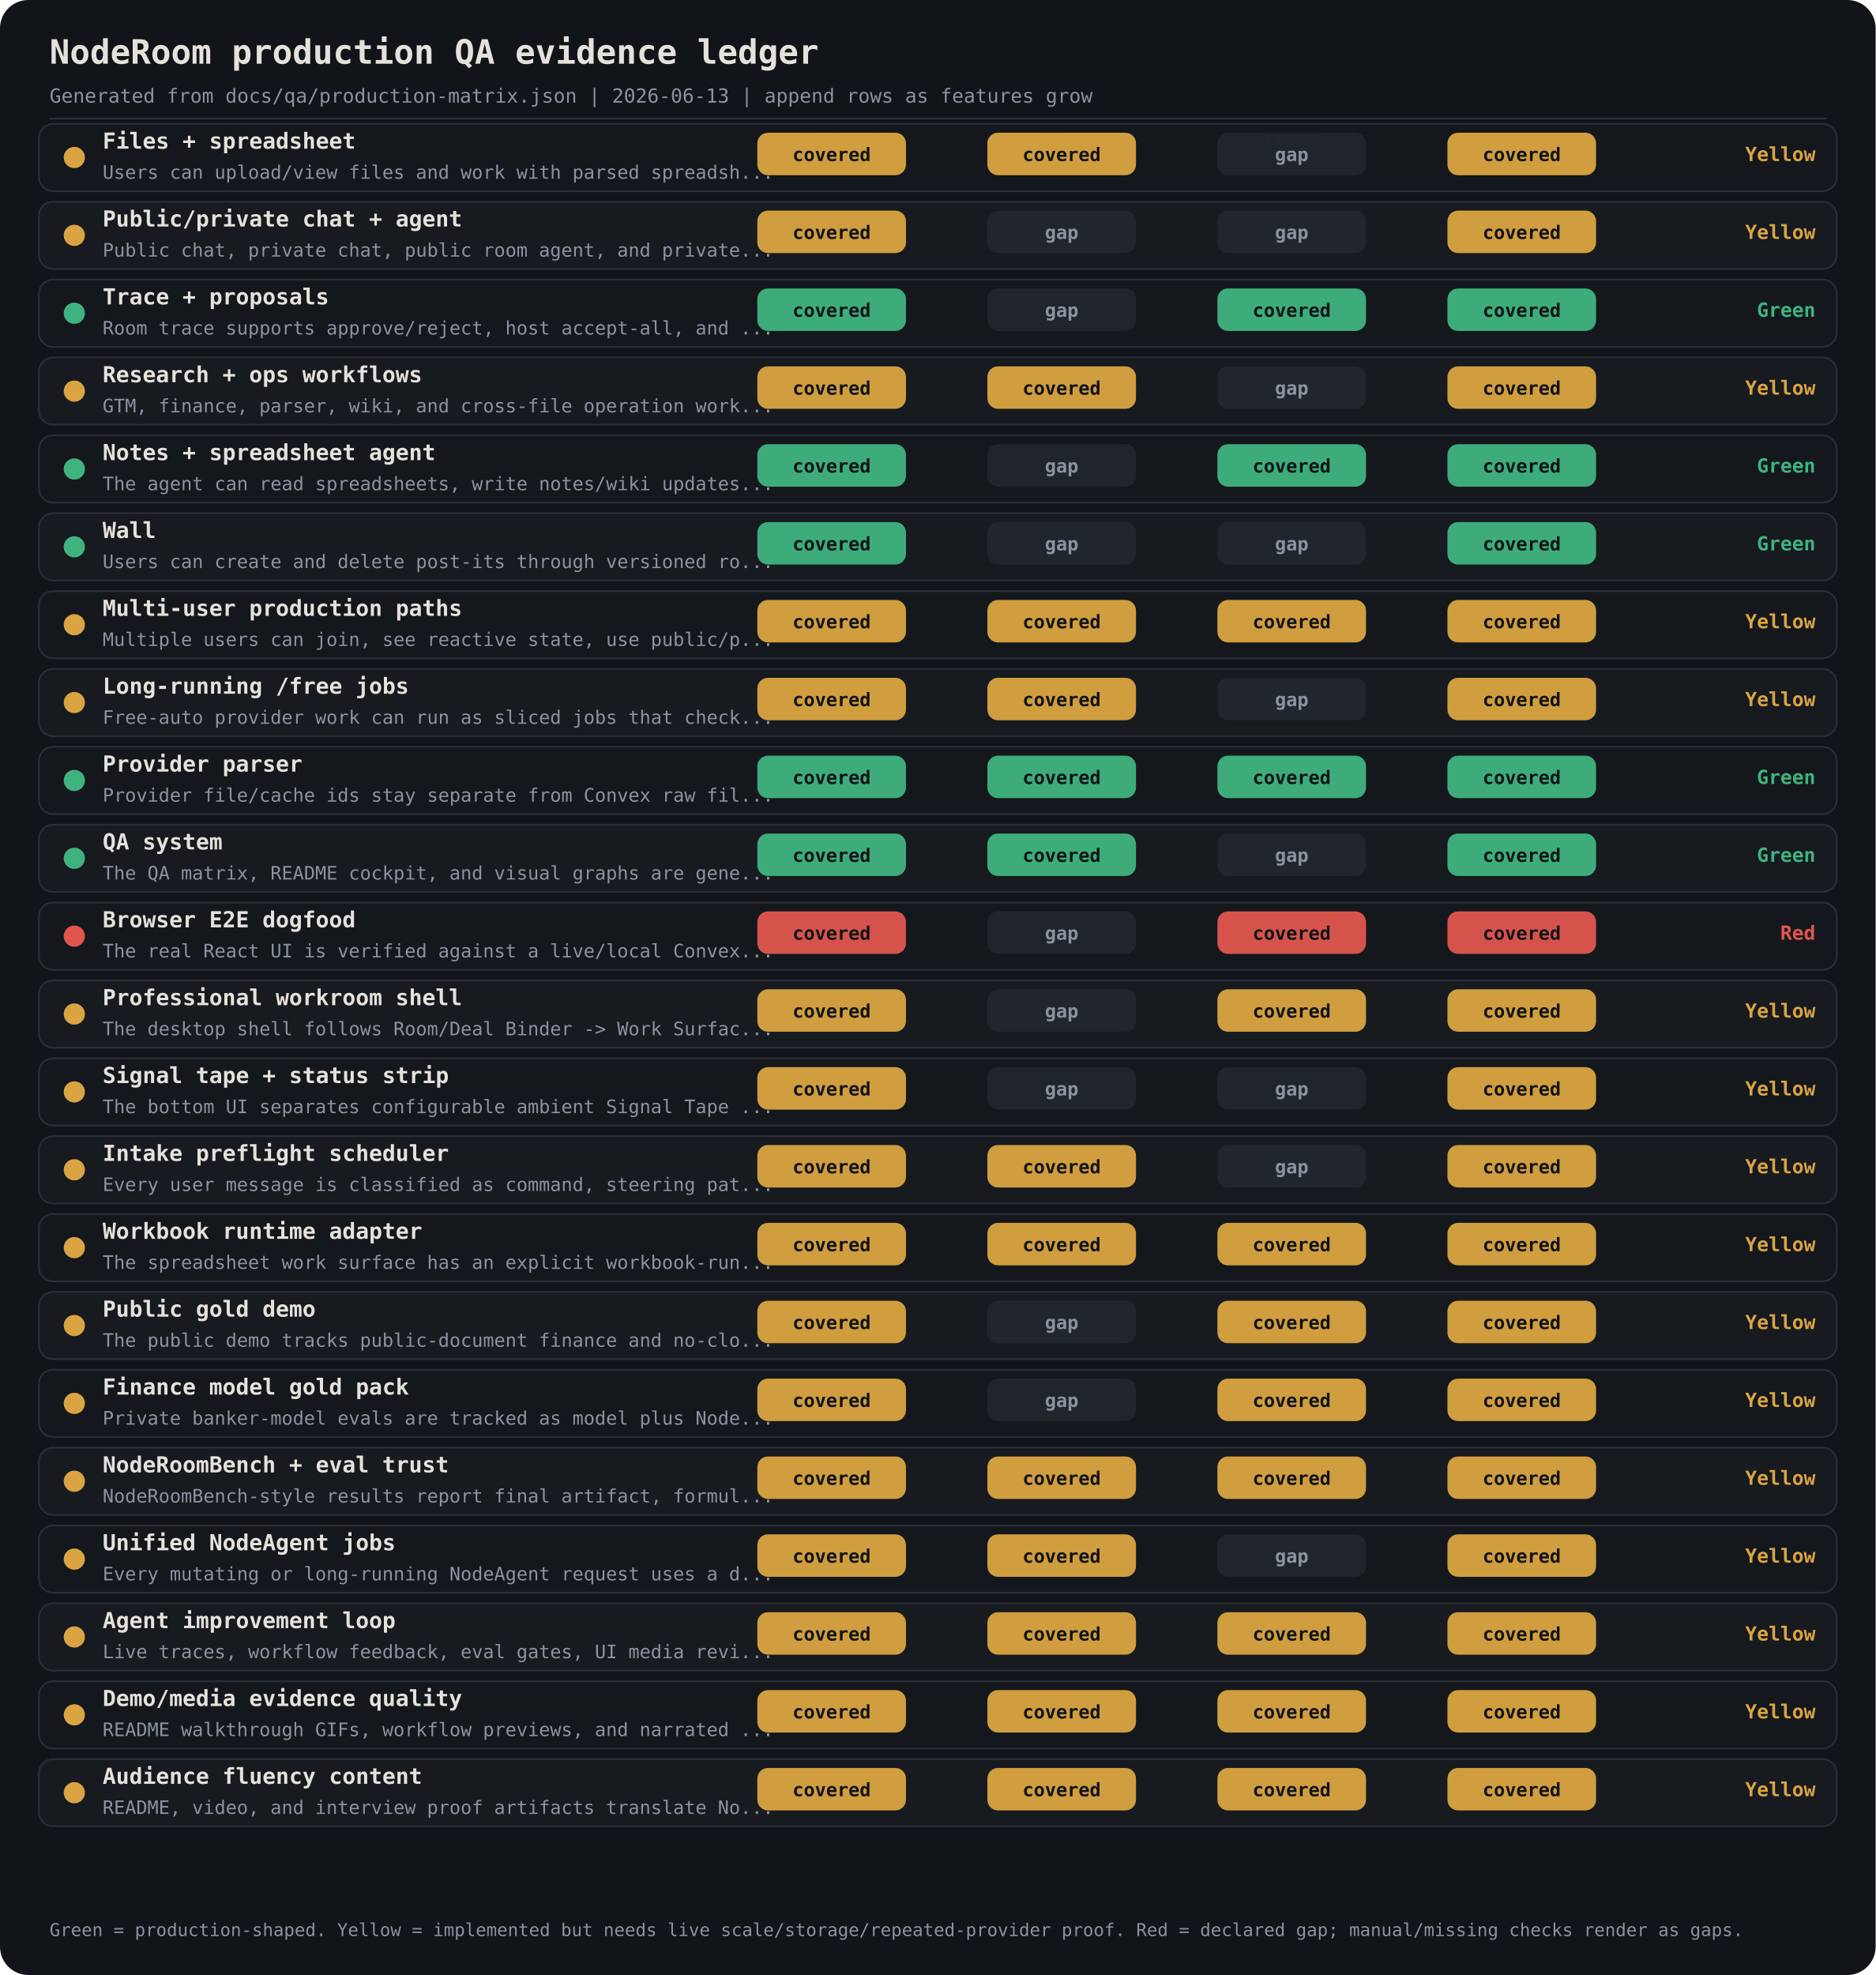
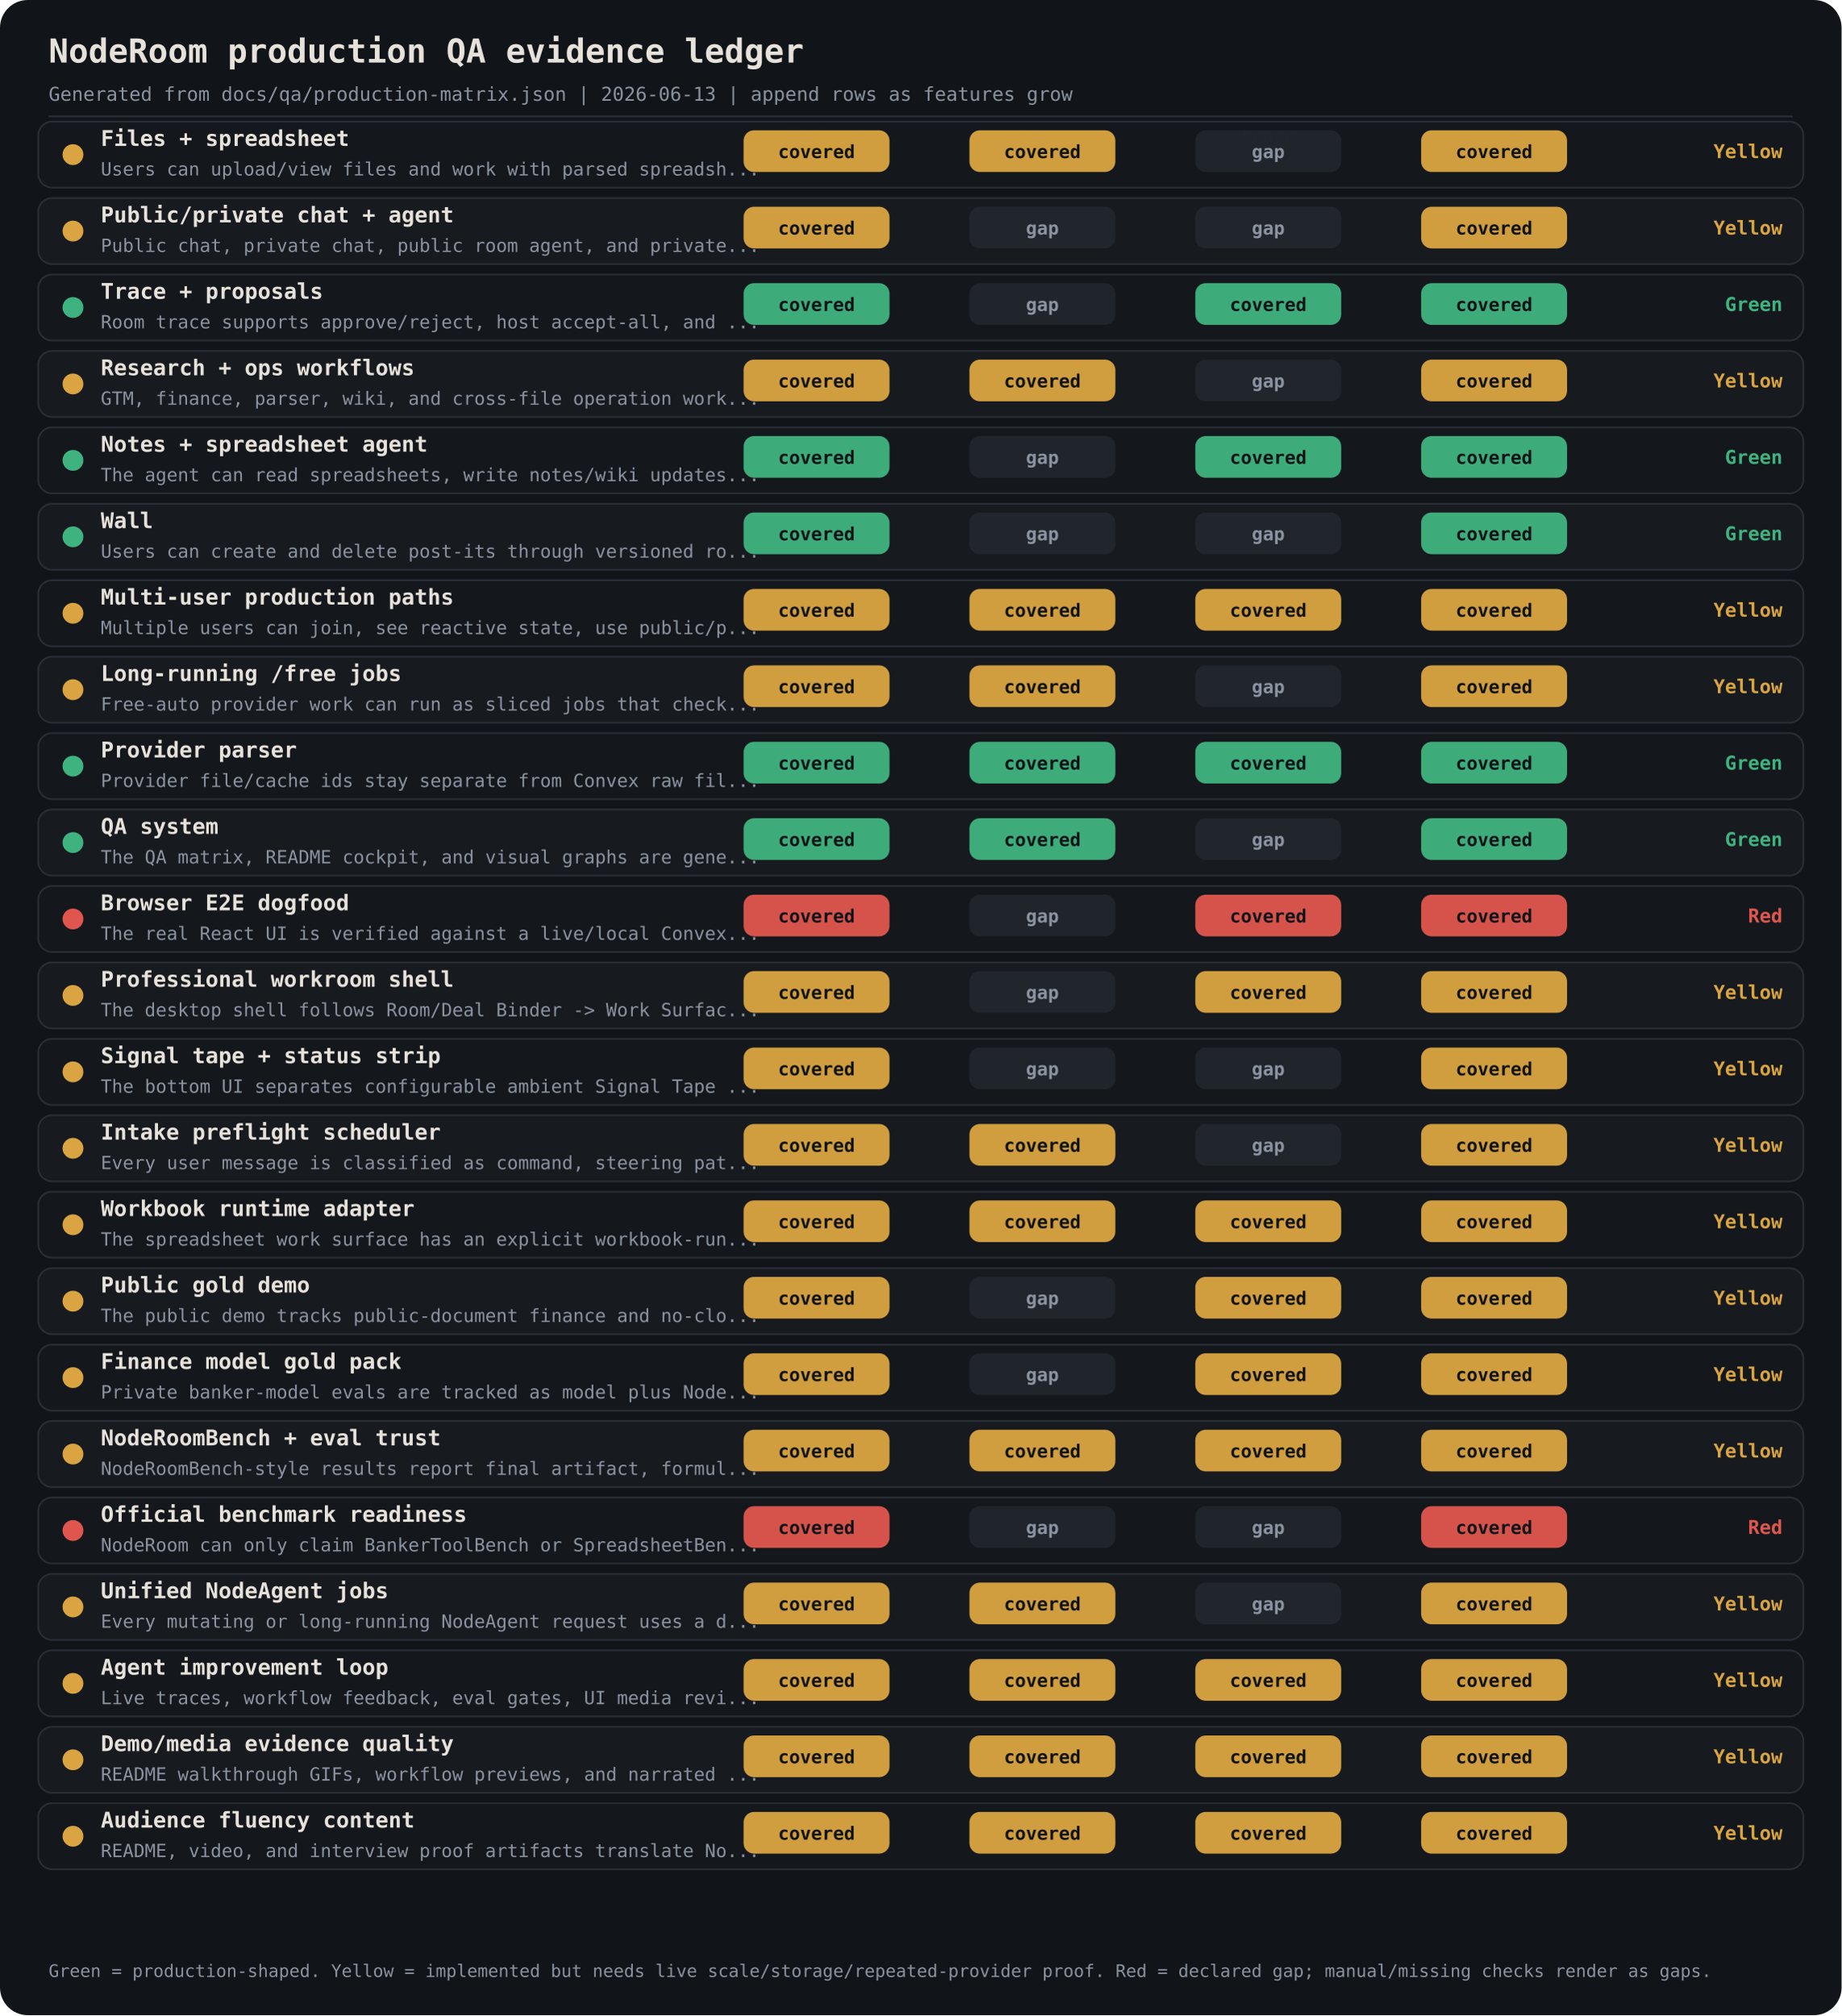
- <svg xmlns="http://www.w3.org/2000/svg" width="1060" height="1116" viewBox="0 0 1060 1116" font-family="ui-monospace, 'JetBrains Mono', monospace">
-   <rect width="1060" height="1116" rx="16" fill="#111418" />
+ <svg xmlns="http://www.w3.org/2000/svg" width="1060" height="1160" viewBox="0 0 1060 1160" font-family="ui-monospace, 'JetBrains Mono', monospace">
+   <rect width="1060" height="1160" rx="16" fill="#111418" />
  <text x="28" y="36" fill="#E6E1DA" font-size="19" font-weight="700">NodeRoom production QA evidence ledger</text>
  <text x="28" y="58" fill="#8B93A1" font-size="11">Generated from docs/qa/production-matrix.json | 2026-06-13 | append rows as features grow</text>
  <line x1="28" y1="67" x2="1032" y2="67" stroke="#2A2F37" />
  <text x="470" y="82" fill="#8B93A1" font-size="11" text-anchor="middle">unit/eval</text>
  <text x="600" y="82" fill="#8B93A1" font-size="11" text-anchor="middle">live</text>
  <text x="730" y="82" fill="#8B93A1" font-size="11" text-anchor="middle">trace</text>
  <text x="860" y="82" fill="#8B93A1" font-size="11" text-anchor="middle">next</text>
  <rect x="22" y="70" width="1016" height="38" rx="8" fill="#14181D" stroke="#2A2F37" opacity="0.98" />
  <circle cx="42" cy="89" r="6" fill="#D9A441" />
  <text x="58" y="84" fill="#E6E1DA" font-size="12.5" font-weight="700">Files + spreadsheet</text>
  <text x="58" y="101" fill="#8B93A1" font-size="10.5">Users can upload/view files and work with parsed spreadsh...</text>
  <rect x="428" y="75" width="84" height="24" rx="6" fill="#D9A441" opacity="0.95" />
  <text x="470" y="91" fill="#111418" font-size="10.5" font-weight="700" text-anchor="middle">covered</text>
  <rect x="558" y="75" width="84" height="24" rx="6" fill="#D9A441" opacity="0.95" />
  <text x="600" y="91" fill="#111418" font-size="10.5" font-weight="700" text-anchor="middle">covered</text>
  <rect x="688" y="75" width="84" height="24" rx="6" fill="#2A2F37" opacity="0.55" />
  <text x="730" y="91" fill="#8B93A1" font-size="10.5" font-weight="700" text-anchor="middle">gap</text>
  <rect x="818" y="75" width="84" height="24" rx="6" fill="#D9A441" opacity="0.95" />
  <text x="860" y="91" fill="#111418" font-size="10.5" font-weight="700" text-anchor="middle">covered</text>
  <text x="1026" y="91" fill="#D9A441" font-size="11" text-anchor="end" font-weight="700">Yellow</text>
  <rect x="22" y="114" width="1016" height="38" rx="8" fill="#171B20" stroke="#2A2F37" opacity="0.98" />
  <circle cx="42" cy="133" r="6" fill="#D9A441" />
  <text x="58" y="128" fill="#E6E1DA" font-size="12.5" font-weight="700">Public/private chat + agent</text>
  <text x="58" y="145" fill="#8B93A1" font-size="10.5">Public chat, private chat, public room agent, and private...</text>
  <rect x="428" y="119" width="84" height="24" rx="6" fill="#D9A441" opacity="0.95" />
  <text x="470" y="135" fill="#111418" font-size="10.5" font-weight="700" text-anchor="middle">covered</text>
  <rect x="558" y="119" width="84" height="24" rx="6" fill="#2A2F37" opacity="0.55" />
  <text x="600" y="135" fill="#8B93A1" font-size="10.5" font-weight="700" text-anchor="middle">gap</text>
  <rect x="688" y="119" width="84" height="24" rx="6" fill="#2A2F37" opacity="0.55" />
  <text x="730" y="135" fill="#8B93A1" font-size="10.5" font-weight="700" text-anchor="middle">gap</text>
  <rect x="818" y="119" width="84" height="24" rx="6" fill="#D9A441" opacity="0.95" />
  <text x="860" y="135" fill="#111418" font-size="10.5" font-weight="700" text-anchor="middle">covered</text>
  <text x="1026" y="135" fill="#D9A441" font-size="11" text-anchor="end" font-weight="700">Yellow</text>
  <rect x="22" y="158" width="1016" height="38" rx="8" fill="#14181D" stroke="#2A2F37" opacity="0.98" />
  <circle cx="42" cy="177" r="6" fill="#3FB37F" />
  <text x="58" y="172" fill="#E6E1DA" font-size="12.5" font-weight="700">Trace + proposals</text>
  <text x="58" y="189" fill="#8B93A1" font-size="10.5">Room trace supports approve/reject, host accept-all, and ...</text>
  <rect x="428" y="163" width="84" height="24" rx="6" fill="#3FB37F" opacity="0.95" />
  <text x="470" y="179" fill="#111418" font-size="10.5" font-weight="700" text-anchor="middle">covered</text>
  <rect x="558" y="163" width="84" height="24" rx="6" fill="#2A2F37" opacity="0.55" />
  <text x="600" y="179" fill="#8B93A1" font-size="10.5" font-weight="700" text-anchor="middle">gap</text>
  <rect x="688" y="163" width="84" height="24" rx="6" fill="#3FB37F" opacity="0.95" />
  <text x="730" y="179" fill="#111418" font-size="10.5" font-weight="700" text-anchor="middle">covered</text>
  <rect x="818" y="163" width="84" height="24" rx="6" fill="#3FB37F" opacity="0.95" />
  <text x="860" y="179" fill="#111418" font-size="10.5" font-weight="700" text-anchor="middle">covered</text>
  <text x="1026" y="179" fill="#3FB37F" font-size="11" text-anchor="end" font-weight="700">Green</text>
  <rect x="22" y="202" width="1016" height="38" rx="8" fill="#171B20" stroke="#2A2F37" opacity="0.98" />
  <circle cx="42" cy="221" r="6" fill="#D9A441" />
  <text x="58" y="216" fill="#E6E1DA" font-size="12.5" font-weight="700">Research + ops workflows</text>
  <text x="58" y="233" fill="#8B93A1" font-size="10.5">GTM, finance, parser, wiki, and cross-file operation work...</text>
  <rect x="428" y="207" width="84" height="24" rx="6" fill="#D9A441" opacity="0.95" />
  <text x="470" y="223" fill="#111418" font-size="10.5" font-weight="700" text-anchor="middle">covered</text>
  <rect x="558" y="207" width="84" height="24" rx="6" fill="#D9A441" opacity="0.95" />
  <text x="600" y="223" fill="#111418" font-size="10.5" font-weight="700" text-anchor="middle">covered</text>
  <rect x="688" y="207" width="84" height="24" rx="6" fill="#2A2F37" opacity="0.55" />
  <text x="730" y="223" fill="#8B93A1" font-size="10.5" font-weight="700" text-anchor="middle">gap</text>
  <rect x="818" y="207" width="84" height="24" rx="6" fill="#D9A441" opacity="0.95" />
  <text x="860" y="223" fill="#111418" font-size="10.5" font-weight="700" text-anchor="middle">covered</text>
  <text x="1026" y="223" fill="#D9A441" font-size="11" text-anchor="end" font-weight="700">Yellow</text>
  <rect x="22" y="246" width="1016" height="38" rx="8" fill="#14181D" stroke="#2A2F37" opacity="0.98" />
  <circle cx="42" cy="265" r="6" fill="#3FB37F" />
  <text x="58" y="260" fill="#E6E1DA" font-size="12.5" font-weight="700">Notes + spreadsheet agent</text>
  <text x="58" y="277" fill="#8B93A1" font-size="10.5">The agent can read spreadsheets, write notes/wiki updates...</text>
  <rect x="428" y="251" width="84" height="24" rx="6" fill="#3FB37F" opacity="0.95" />
  <text x="470" y="267" fill="#111418" font-size="10.5" font-weight="700" text-anchor="middle">covered</text>
  <rect x="558" y="251" width="84" height="24" rx="6" fill="#2A2F37" opacity="0.55" />
  <text x="600" y="267" fill="#8B93A1" font-size="10.5" font-weight="700" text-anchor="middle">gap</text>
  <rect x="688" y="251" width="84" height="24" rx="6" fill="#3FB37F" opacity="0.95" />
  <text x="730" y="267" fill="#111418" font-size="10.5" font-weight="700" text-anchor="middle">covered</text>
  <rect x="818" y="251" width="84" height="24" rx="6" fill="#3FB37F" opacity="0.95" />
  <text x="860" y="267" fill="#111418" font-size="10.5" font-weight="700" text-anchor="middle">covered</text>
  <text x="1026" y="267" fill="#3FB37F" font-size="11" text-anchor="end" font-weight="700">Green</text>
  <rect x="22" y="290" width="1016" height="38" rx="8" fill="#171B20" stroke="#2A2F37" opacity="0.98" />
  <circle cx="42" cy="309" r="6" fill="#3FB37F" />
  <text x="58" y="304" fill="#E6E1DA" font-size="12.5" font-weight="700">Wall</text>
  <text x="58" y="321" fill="#8B93A1" font-size="10.5">Users can create and delete post-its through versioned ro...</text>
  <rect x="428" y="295" width="84" height="24" rx="6" fill="#3FB37F" opacity="0.95" />
  <text x="470" y="311" fill="#111418" font-size="10.5" font-weight="700" text-anchor="middle">covered</text>
  <rect x="558" y="295" width="84" height="24" rx="6" fill="#2A2F37" opacity="0.55" />
  <text x="600" y="311" fill="#8B93A1" font-size="10.5" font-weight="700" text-anchor="middle">gap</text>
  <rect x="688" y="295" width="84" height="24" rx="6" fill="#2A2F37" opacity="0.55" />
  <text x="730" y="311" fill="#8B93A1" font-size="10.5" font-weight="700" text-anchor="middle">gap</text>
  <rect x="818" y="295" width="84" height="24" rx="6" fill="#3FB37F" opacity="0.95" />
  <text x="860" y="311" fill="#111418" font-size="10.5" font-weight="700" text-anchor="middle">covered</text>
  <text x="1026" y="311" fill="#3FB37F" font-size="11" text-anchor="end" font-weight="700">Green</text>
  <rect x="22" y="334" width="1016" height="38" rx="8" fill="#14181D" stroke="#2A2F37" opacity="0.98" />
  <circle cx="42" cy="353" r="6" fill="#D9A441" />
  <text x="58" y="348" fill="#E6E1DA" font-size="12.5" font-weight="700">Multi-user production paths</text>
  <text x="58" y="365" fill="#8B93A1" font-size="10.5">Multiple users can join, see reactive state, use public/p...</text>
  <rect x="428" y="339" width="84" height="24" rx="6" fill="#D9A441" opacity="0.95" />
  <text x="470" y="355" fill="#111418" font-size="10.5" font-weight="700" text-anchor="middle">covered</text>
  <rect x="558" y="339" width="84" height="24" rx="6" fill="#D9A441" opacity="0.95" />
  <text x="600" y="355" fill="#111418" font-size="10.5" font-weight="700" text-anchor="middle">covered</text>
  <rect x="688" y="339" width="84" height="24" rx="6" fill="#D9A441" opacity="0.95" />
  <text x="730" y="355" fill="#111418" font-size="10.5" font-weight="700" text-anchor="middle">covered</text>
  <rect x="818" y="339" width="84" height="24" rx="6" fill="#D9A441" opacity="0.95" />
  <text x="860" y="355" fill="#111418" font-size="10.5" font-weight="700" text-anchor="middle">covered</text>
  <text x="1026" y="355" fill="#D9A441" font-size="11" text-anchor="end" font-weight="700">Yellow</text>
  <rect x="22" y="378" width="1016" height="38" rx="8" fill="#171B20" stroke="#2A2F37" opacity="0.98" />
  <circle cx="42" cy="397" r="6" fill="#D9A441" />
  <text x="58" y="392" fill="#E6E1DA" font-size="12.5" font-weight="700">Long-running /free jobs</text>
  <text x="58" y="409" fill="#8B93A1" font-size="10.5">Free-auto provider work can run as sliced jobs that check...</text>
  <rect x="428" y="383" width="84" height="24" rx="6" fill="#D9A441" opacity="0.95" />
  <text x="470" y="399" fill="#111418" font-size="10.5" font-weight="700" text-anchor="middle">covered</text>
  <rect x="558" y="383" width="84" height="24" rx="6" fill="#D9A441" opacity="0.95" />
  <text x="600" y="399" fill="#111418" font-size="10.5" font-weight="700" text-anchor="middle">covered</text>
  <rect x="688" y="383" width="84" height="24" rx="6" fill="#2A2F37" opacity="0.55" />
  <text x="730" y="399" fill="#8B93A1" font-size="10.5" font-weight="700" text-anchor="middle">gap</text>
  <rect x="818" y="383" width="84" height="24" rx="6" fill="#D9A441" opacity="0.95" />
  <text x="860" y="399" fill="#111418" font-size="10.5" font-weight="700" text-anchor="middle">covered</text>
  <text x="1026" y="399" fill="#D9A441" font-size="11" text-anchor="end" font-weight="700">Yellow</text>
  <rect x="22" y="422" width="1016" height="38" rx="8" fill="#14181D" stroke="#2A2F37" opacity="0.98" />
  <circle cx="42" cy="441" r="6" fill="#3FB37F" />
  <text x="58" y="436" fill="#E6E1DA" font-size="12.5" font-weight="700">Provider parser</text>
  <text x="58" y="453" fill="#8B93A1" font-size="10.5">Provider file/cache ids stay separate from Convex raw fil...</text>
  <rect x="428" y="427" width="84" height="24" rx="6" fill="#3FB37F" opacity="0.95" />
  <text x="470" y="443" fill="#111418" font-size="10.5" font-weight="700" text-anchor="middle">covered</text>
  <rect x="558" y="427" width="84" height="24" rx="6" fill="#3FB37F" opacity="0.95" />
  <text x="600" y="443" fill="#111418" font-size="10.5" font-weight="700" text-anchor="middle">covered</text>
  <rect x="688" y="427" width="84" height="24" rx="6" fill="#3FB37F" opacity="0.95" />
  <text x="730" y="443" fill="#111418" font-size="10.5" font-weight="700" text-anchor="middle">covered</text>
  <rect x="818" y="427" width="84" height="24" rx="6" fill="#3FB37F" opacity="0.95" />
  <text x="860" y="443" fill="#111418" font-size="10.5" font-weight="700" text-anchor="middle">covered</text>
  <text x="1026" y="443" fill="#3FB37F" font-size="11" text-anchor="end" font-weight="700">Green</text>
  <rect x="22" y="466" width="1016" height="38" rx="8" fill="#171B20" stroke="#2A2F37" opacity="0.98" />
  <circle cx="42" cy="485" r="6" fill="#3FB37F" />
  <text x="58" y="480" fill="#E6E1DA" font-size="12.5" font-weight="700">QA system</text>
  <text x="58" y="497" fill="#8B93A1" font-size="10.5">The QA matrix, README cockpit, and visual graphs are gene...</text>
  <rect x="428" y="471" width="84" height="24" rx="6" fill="#3FB37F" opacity="0.95" />
  <text x="470" y="487" fill="#111418" font-size="10.5" font-weight="700" text-anchor="middle">covered</text>
  <rect x="558" y="471" width="84" height="24" rx="6" fill="#3FB37F" opacity="0.95" />
  <text x="600" y="487" fill="#111418" font-size="10.5" font-weight="700" text-anchor="middle">covered</text>
  <rect x="688" y="471" width="84" height="24" rx="6" fill="#2A2F37" opacity="0.55" />
  <text x="730" y="487" fill="#8B93A1" font-size="10.5" font-weight="700" text-anchor="middle">gap</text>
  <rect x="818" y="471" width="84" height="24" rx="6" fill="#3FB37F" opacity="0.95" />
  <text x="860" y="487" fill="#111418" font-size="10.5" font-weight="700" text-anchor="middle">covered</text>
  <text x="1026" y="487" fill="#3FB37F" font-size="11" text-anchor="end" font-weight="700">Green</text>
  <rect x="22" y="510" width="1016" height="38" rx="8" fill="#14181D" stroke="#2A2F37" opacity="0.98" />
  <circle cx="42" cy="529" r="6" fill="#E0564E" />
  <text x="58" y="524" fill="#E6E1DA" font-size="12.5" font-weight="700">Browser E2E dogfood</text>
  <text x="58" y="541" fill="#8B93A1" font-size="10.5">The real React UI is verified against a live/local Convex...</text>
  <rect x="428" y="515" width="84" height="24" rx="6" fill="#E0564E" opacity="0.95" />
  <text x="470" y="531" fill="#111418" font-size="10.5" font-weight="700" text-anchor="middle">covered</text>
  <rect x="558" y="515" width="84" height="24" rx="6" fill="#2A2F37" opacity="0.55" />
  <text x="600" y="531" fill="#8B93A1" font-size="10.5" font-weight="700" text-anchor="middle">gap</text>
  <rect x="688" y="515" width="84" height="24" rx="6" fill="#E0564E" opacity="0.95" />
  <text x="730" y="531" fill="#111418" font-size="10.5" font-weight="700" text-anchor="middle">covered</text>
  <rect x="818" y="515" width="84" height="24" rx="6" fill="#E0564E" opacity="0.95" />
  <text x="860" y="531" fill="#111418" font-size="10.5" font-weight="700" text-anchor="middle">covered</text>
  <text x="1026" y="531" fill="#E0564E" font-size="11" text-anchor="end" font-weight="700">Red</text>
  <rect x="22" y="554" width="1016" height="38" rx="8" fill="#171B20" stroke="#2A2F37" opacity="0.98" />
  <circle cx="42" cy="573" r="6" fill="#D9A441" />
  <text x="58" y="568" fill="#E6E1DA" font-size="12.5" font-weight="700">Professional workroom shell</text>
  <text x="58" y="585" fill="#8B93A1" font-size="10.5">The desktop shell follows Room/Deal Binder -&gt; Work Surfac...</text>
  <rect x="428" y="559" width="84" height="24" rx="6" fill="#D9A441" opacity="0.95" />
  <text x="470" y="575" fill="#111418" font-size="10.5" font-weight="700" text-anchor="middle">covered</text>
  <rect x="558" y="559" width="84" height="24" rx="6" fill="#2A2F37" opacity="0.55" />
  <text x="600" y="575" fill="#8B93A1" font-size="10.5" font-weight="700" text-anchor="middle">gap</text>
  <rect x="688" y="559" width="84" height="24" rx="6" fill="#D9A441" opacity="0.95" />
  <text x="730" y="575" fill="#111418" font-size="10.5" font-weight="700" text-anchor="middle">covered</text>
  <rect x="818" y="559" width="84" height="24" rx="6" fill="#D9A441" opacity="0.95" />
  <text x="860" y="575" fill="#111418" font-size="10.5" font-weight="700" text-anchor="middle">covered</text>
  <text x="1026" y="575" fill="#D9A441" font-size="11" text-anchor="end" font-weight="700">Yellow</text>
  <rect x="22" y="598" width="1016" height="38" rx="8" fill="#14181D" stroke="#2A2F37" opacity="0.98" />
  <circle cx="42" cy="617" r="6" fill="#D9A441" />
  <text x="58" y="612" fill="#E6E1DA" font-size="12.5" font-weight="700">Signal tape + status strip</text>
  <text x="58" y="629" fill="#8B93A1" font-size="10.5">The bottom UI separates configurable ambient Signal Tape ...</text>
  <rect x="428" y="603" width="84" height="24" rx="6" fill="#D9A441" opacity="0.95" />
  <text x="470" y="619" fill="#111418" font-size="10.5" font-weight="700" text-anchor="middle">covered</text>
  <rect x="558" y="603" width="84" height="24" rx="6" fill="#2A2F37" opacity="0.55" />
  <text x="600" y="619" fill="#8B93A1" font-size="10.5" font-weight="700" text-anchor="middle">gap</text>
  <rect x="688" y="603" width="84" height="24" rx="6" fill="#2A2F37" opacity="0.55" />
  <text x="730" y="619" fill="#8B93A1" font-size="10.5" font-weight="700" text-anchor="middle">gap</text>
  <rect x="818" y="603" width="84" height="24" rx="6" fill="#D9A441" opacity="0.95" />
  <text x="860" y="619" fill="#111418" font-size="10.5" font-weight="700" text-anchor="middle">covered</text>
  <text x="1026" y="619" fill="#D9A441" font-size="11" text-anchor="end" font-weight="700">Yellow</text>
  <rect x="22" y="642" width="1016" height="38" rx="8" fill="#171B20" stroke="#2A2F37" opacity="0.98" />
  <circle cx="42" cy="661" r="6" fill="#D9A441" />
  <text x="58" y="656" fill="#E6E1DA" font-size="12.5" font-weight="700">Intake preflight scheduler</text>
  <text x="58" y="673" fill="#8B93A1" font-size="10.5">Every user message is classified as command, steering pat...</text>
  <rect x="428" y="647" width="84" height="24" rx="6" fill="#D9A441" opacity="0.95" />
  <text x="470" y="663" fill="#111418" font-size="10.5" font-weight="700" text-anchor="middle">covered</text>
  <rect x="558" y="647" width="84" height="24" rx="6" fill="#D9A441" opacity="0.95" />
  <text x="600" y="663" fill="#111418" font-size="10.5" font-weight="700" text-anchor="middle">covered</text>
  <rect x="688" y="647" width="84" height="24" rx="6" fill="#2A2F37" opacity="0.55" />
  <text x="730" y="663" fill="#8B93A1" font-size="10.5" font-weight="700" text-anchor="middle">gap</text>
  <rect x="818" y="647" width="84" height="24" rx="6" fill="#D9A441" opacity="0.95" />
  <text x="860" y="663" fill="#111418" font-size="10.5" font-weight="700" text-anchor="middle">covered</text>
  <text x="1026" y="663" fill="#D9A441" font-size="11" text-anchor="end" font-weight="700">Yellow</text>
  <rect x="22" y="686" width="1016" height="38" rx="8" fill="#14181D" stroke="#2A2F37" opacity="0.98" />
  <circle cx="42" cy="705" r="6" fill="#D9A441" />
  <text x="58" y="700" fill="#E6E1DA" font-size="12.5" font-weight="700">Workbook runtime adapter</text>
  <text x="58" y="717" fill="#8B93A1" font-size="10.5">The spreadsheet work surface has an explicit workbook-run...</text>
  <rect x="428" y="691" width="84" height="24" rx="6" fill="#D9A441" opacity="0.95" />
  <text x="470" y="707" fill="#111418" font-size="10.5" font-weight="700" text-anchor="middle">covered</text>
  <rect x="558" y="691" width="84" height="24" rx="6" fill="#D9A441" opacity="0.95" />
  <text x="600" y="707" fill="#111418" font-size="10.5" font-weight="700" text-anchor="middle">covered</text>
  <rect x="688" y="691" width="84" height="24" rx="6" fill="#D9A441" opacity="0.95" />
  <text x="730" y="707" fill="#111418" font-size="10.5" font-weight="700" text-anchor="middle">covered</text>
  <rect x="818" y="691" width="84" height="24" rx="6" fill="#D9A441" opacity="0.95" />
  <text x="860" y="707" fill="#111418" font-size="10.5" font-weight="700" text-anchor="middle">covered</text>
  <text x="1026" y="707" fill="#D9A441" font-size="11" text-anchor="end" font-weight="700">Yellow</text>
  <rect x="22" y="730" width="1016" height="38" rx="8" fill="#171B20" stroke="#2A2F37" opacity="0.98" />
  <circle cx="42" cy="749" r="6" fill="#D9A441" />
  <text x="58" y="744" fill="#E6E1DA" font-size="12.5" font-weight="700">Public gold demo</text>
  <text x="58" y="761" fill="#8B93A1" font-size="10.5">The public demo tracks public-document finance and no-clo...</text>
  <rect x="428" y="735" width="84" height="24" rx="6" fill="#D9A441" opacity="0.95" />
  <text x="470" y="751" fill="#111418" font-size="10.5" font-weight="700" text-anchor="middle">covered</text>
  <rect x="558" y="735" width="84" height="24" rx="6" fill="#2A2F37" opacity="0.55" />
  <text x="600" y="751" fill="#8B93A1" font-size="10.5" font-weight="700" text-anchor="middle">gap</text>
  <rect x="688" y="735" width="84" height="24" rx="6" fill="#D9A441" opacity="0.95" />
  <text x="730" y="751" fill="#111418" font-size="10.5" font-weight="700" text-anchor="middle">covered</text>
  <rect x="818" y="735" width="84" height="24" rx="6" fill="#D9A441" opacity="0.95" />
  <text x="860" y="751" fill="#111418" font-size="10.5" font-weight="700" text-anchor="middle">covered</text>
  <text x="1026" y="751" fill="#D9A441" font-size="11" text-anchor="end" font-weight="700">Yellow</text>
  <rect x="22" y="774" width="1016" height="38" rx="8" fill="#14181D" stroke="#2A2F37" opacity="0.98" />
  <circle cx="42" cy="793" r="6" fill="#D9A441" />
  <text x="58" y="788" fill="#E6E1DA" font-size="12.5" font-weight="700">Finance model gold pack</text>
  <text x="58" y="805" fill="#8B93A1" font-size="10.5">Private banker-model evals are tracked as model plus Node...</text>
  <rect x="428" y="779" width="84" height="24" rx="6" fill="#D9A441" opacity="0.95" />
  <text x="470" y="795" fill="#111418" font-size="10.5" font-weight="700" text-anchor="middle">covered</text>
  <rect x="558" y="779" width="84" height="24" rx="6" fill="#2A2F37" opacity="0.55" />
  <text x="600" y="795" fill="#8B93A1" font-size="10.5" font-weight="700" text-anchor="middle">gap</text>
  <rect x="688" y="779" width="84" height="24" rx="6" fill="#D9A441" opacity="0.95" />
  <text x="730" y="795" fill="#111418" font-size="10.5" font-weight="700" text-anchor="middle">covered</text>
  <rect x="818" y="779" width="84" height="24" rx="6" fill="#D9A441" opacity="0.95" />
  <text x="860" y="795" fill="#111418" font-size="10.5" font-weight="700" text-anchor="middle">covered</text>
  <text x="1026" y="795" fill="#D9A441" font-size="11" text-anchor="end" font-weight="700">Yellow</text>
  <rect x="22" y="818" width="1016" height="38" rx="8" fill="#171B20" stroke="#2A2F37" opacity="0.98" />
  <circle cx="42" cy="837" r="6" fill="#D9A441" />
  <text x="58" y="832" fill="#E6E1DA" font-size="12.5" font-weight="700">NodeRoomBench + eval trust</text>
  <text x="58" y="849" fill="#8B93A1" font-size="10.5">NodeRoomBench-style results report final artifact, formul...</text>
  <rect x="428" y="823" width="84" height="24" rx="6" fill="#D9A441" opacity="0.95" />
  <text x="470" y="839" fill="#111418" font-size="10.5" font-weight="700" text-anchor="middle">covered</text>
  <rect x="558" y="823" width="84" height="24" rx="6" fill="#D9A441" opacity="0.95" />
  <text x="600" y="839" fill="#111418" font-size="10.5" font-weight="700" text-anchor="middle">covered</text>
  <rect x="688" y="823" width="84" height="24" rx="6" fill="#D9A441" opacity="0.95" />
  <text x="730" y="839" fill="#111418" font-size="10.5" font-weight="700" text-anchor="middle">covered</text>
  <rect x="818" y="823" width="84" height="24" rx="6" fill="#D9A441" opacity="0.95" />
  <text x="860" y="839" fill="#111418" font-size="10.5" font-weight="700" text-anchor="middle">covered</text>
  <text x="1026" y="839" fill="#D9A441" font-size="11" text-anchor="end" font-weight="700">Yellow</text>
  <rect x="22" y="862" width="1016" height="38" rx="8" fill="#14181D" stroke="#2A2F37" opacity="0.98" />
-   <circle cx="42" cy="881" r="6" fill="#D9A441" />
-   <text x="58" y="876" fill="#E6E1DA" font-size="12.5" font-weight="700">Unified NodeAgent jobs</text>
-   <text x="58" y="893" fill="#8B93A1" font-size="10.5">Every mutating or long-running NodeAgent request uses a d...</text>
-   <rect x="428" y="867" width="84" height="24" rx="6" fill="#D9A441" opacity="0.95" />
+   <circle cx="42" cy="881" r="6" fill="#E0564E" />
+   <text x="58" y="876" fill="#E6E1DA" font-size="12.5" font-weight="700">Official benchmark readiness</text>
+   <text x="58" y="893" fill="#8B93A1" font-size="10.5">NodeRoom can only claim BankerToolBench or SpreadsheetBen...</text>
+   <rect x="428" y="867" width="84" height="24" rx="6" fill="#E0564E" opacity="0.95" />
  <text x="470" y="883" fill="#111418" font-size="10.5" font-weight="700" text-anchor="middle">covered</text>
-   <rect x="558" y="867" width="84" height="24" rx="6" fill="#D9A441" opacity="0.95" />
-   <text x="600" y="883" fill="#111418" font-size="10.5" font-weight="700" text-anchor="middle">covered</text>
+   <rect x="558" y="867" width="84" height="24" rx="6" fill="#2A2F37" opacity="0.55" />
+   <text x="600" y="883" fill="#8B93A1" font-size="10.5" font-weight="700" text-anchor="middle">gap</text>
  <rect x="688" y="867" width="84" height="24" rx="6" fill="#2A2F37" opacity="0.55" />
  <text x="730" y="883" fill="#8B93A1" font-size="10.5" font-weight="700" text-anchor="middle">gap</text>
-   <rect x="818" y="867" width="84" height="24" rx="6" fill="#D9A441" opacity="0.95" />
+   <rect x="818" y="867" width="84" height="24" rx="6" fill="#E0564E" opacity="0.95" />
  <text x="860" y="883" fill="#111418" font-size="10.5" font-weight="700" text-anchor="middle">covered</text>
-   <text x="1026" y="883" fill="#D9A441" font-size="11" text-anchor="end" font-weight="700">Yellow</text>
+   <text x="1026" y="883" fill="#E0564E" font-size="11" text-anchor="end" font-weight="700">Red</text>
  <rect x="22" y="906" width="1016" height="38" rx="8" fill="#171B20" stroke="#2A2F37" opacity="0.98" />
  <circle cx="42" cy="925" r="6" fill="#D9A441" />
-   <text x="58" y="920" fill="#E6E1DA" font-size="12.5" font-weight="700">Agent improvement loop</text>
-   <text x="58" y="937" fill="#8B93A1" font-size="10.5">Live traces, workflow feedback, eval gates, UI media revi...</text>
+   <text x="58" y="920" fill="#E6E1DA" font-size="12.5" font-weight="700">Unified NodeAgent jobs</text>
+   <text x="58" y="937" fill="#8B93A1" font-size="10.5">Every mutating or long-running NodeAgent request uses a d...</text>
  <rect x="428" y="911" width="84" height="24" rx="6" fill="#D9A441" opacity="0.95" />
  <text x="470" y="927" fill="#111418" font-size="10.5" font-weight="700" text-anchor="middle">covered</text>
  <rect x="558" y="911" width="84" height="24" rx="6" fill="#D9A441" opacity="0.95" />
  <text x="600" y="927" fill="#111418" font-size="10.5" font-weight="700" text-anchor="middle">covered</text>
-   <rect x="688" y="911" width="84" height="24" rx="6" fill="#D9A441" opacity="0.95" />
-   <text x="730" y="927" fill="#111418" font-size="10.5" font-weight="700" text-anchor="middle">covered</text>
+   <rect x="688" y="911" width="84" height="24" rx="6" fill="#2A2F37" opacity="0.55" />
+   <text x="730" y="927" fill="#8B93A1" font-size="10.5" font-weight="700" text-anchor="middle">gap</text>
  <rect x="818" y="911" width="84" height="24" rx="6" fill="#D9A441" opacity="0.95" />
  <text x="860" y="927" fill="#111418" font-size="10.5" font-weight="700" text-anchor="middle">covered</text>
  <text x="1026" y="927" fill="#D9A441" font-size="11" text-anchor="end" font-weight="700">Yellow</text>
  <rect x="22" y="950" width="1016" height="38" rx="8" fill="#14181D" stroke="#2A2F37" opacity="0.98" />
  <circle cx="42" cy="969" r="6" fill="#D9A441" />
-   <text x="58" y="964" fill="#E6E1DA" font-size="12.5" font-weight="700">Demo/media evidence quality</text>
-   <text x="58" y="981" fill="#8B93A1" font-size="10.5">README walkthrough GIFs, workflow previews, and narrated ...</text>
+   <text x="58" y="964" fill="#E6E1DA" font-size="12.5" font-weight="700">Agent improvement loop</text>
+   <text x="58" y="981" fill="#8B93A1" font-size="10.5">Live traces, workflow feedback, eval gates, UI media revi...</text>
  <rect x="428" y="955" width="84" height="24" rx="6" fill="#D9A441" opacity="0.95" />
  <text x="470" y="971" fill="#111418" font-size="10.5" font-weight="700" text-anchor="middle">covered</text>
  <rect x="558" y="955" width="84" height="24" rx="6" fill="#D9A441" opacity="0.95" />
  <text x="600" y="971" fill="#111418" font-size="10.5" font-weight="700" text-anchor="middle">covered</text>
  <rect x="688" y="955" width="84" height="24" rx="6" fill="#D9A441" opacity="0.95" />
  <text x="730" y="971" fill="#111418" font-size="10.5" font-weight="700" text-anchor="middle">covered</text>
  <rect x="818" y="955" width="84" height="24" rx="6" fill="#D9A441" opacity="0.95" />
  <text x="860" y="971" fill="#111418" font-size="10.5" font-weight="700" text-anchor="middle">covered</text>
  <text x="1026" y="971" fill="#D9A441" font-size="11" text-anchor="end" font-weight="700">Yellow</text>
  <rect x="22" y="994" width="1016" height="38" rx="8" fill="#171B20" stroke="#2A2F37" opacity="0.98" />
  <circle cx="42" cy="1013" r="6" fill="#D9A441" />
-   <text x="58" y="1008" fill="#E6E1DA" font-size="12.5" font-weight="700">Audience fluency content</text>
-   <text x="58" y="1025" fill="#8B93A1" font-size="10.5">README, video, and interview proof artifacts translate No...</text>
+   <text x="58" y="1008" fill="#E6E1DA" font-size="12.5" font-weight="700">Demo/media evidence quality</text>
+   <text x="58" y="1025" fill="#8B93A1" font-size="10.5">README walkthrough GIFs, workflow previews, and narrated ...</text>
  <rect x="428" y="999" width="84" height="24" rx="6" fill="#D9A441" opacity="0.95" />
  <text x="470" y="1015" fill="#111418" font-size="10.5" font-weight="700" text-anchor="middle">covered</text>
  <rect x="558" y="999" width="84" height="24" rx="6" fill="#D9A441" opacity="0.95" />
  <text x="600" y="1015" fill="#111418" font-size="10.5" font-weight="700" text-anchor="middle">covered</text>
  <rect x="688" y="999" width="84" height="24" rx="6" fill="#D9A441" opacity="0.95" />
  <text x="730" y="1015" fill="#111418" font-size="10.5" font-weight="700" text-anchor="middle">covered</text>
  <rect x="818" y="999" width="84" height="24" rx="6" fill="#D9A441" opacity="0.95" />
  <text x="860" y="1015" fill="#111418" font-size="10.5" font-weight="700" text-anchor="middle">covered</text>
  <text x="1026" y="1015" fill="#D9A441" font-size="11" text-anchor="end" font-weight="700">Yellow</text>
-   <text x="28" y="1094" fill="#8B93A1" font-size="10">Green = production-shaped. Yellow = implemented but needs live scale/storage/repeated-provider proof. Red = declared gap; manual/missing checks render as gaps.</text>
+   <rect x="22" y="1038" width="1016" height="38" rx="8" fill="#14181D" stroke="#2A2F37" opacity="0.98" />
+   <circle cx="42" cy="1057" r="6" fill="#D9A441" />
+   <text x="58" y="1052" fill="#E6E1DA" font-size="12.5" font-weight="700">Audience fluency content</text>
+   <text x="58" y="1069" fill="#8B93A1" font-size="10.5">README, video, and interview proof artifacts translate No...</text>
+   <rect x="428" y="1043" width="84" height="24" rx="6" fill="#D9A441" opacity="0.95" />
+   <text x="470" y="1059" fill="#111418" font-size="10.5" font-weight="700" text-anchor="middle">covered</text>
+   <rect x="558" y="1043" width="84" height="24" rx="6" fill="#D9A441" opacity="0.95" />
+   <text x="600" y="1059" fill="#111418" font-size="10.5" font-weight="700" text-anchor="middle">covered</text>
+   <rect x="688" y="1043" width="84" height="24" rx="6" fill="#D9A441" opacity="0.95" />
+   <text x="730" y="1059" fill="#111418" font-size="10.5" font-weight="700" text-anchor="middle">covered</text>
+   <rect x="818" y="1043" width="84" height="24" rx="6" fill="#D9A441" opacity="0.95" />
+   <text x="860" y="1059" fill="#111418" font-size="10.5" font-weight="700" text-anchor="middle">covered</text>
+   <text x="1026" y="1059" fill="#D9A441" font-size="11" text-anchor="end" font-weight="700">Yellow</text>
+   <text x="28" y="1138" fill="#8B93A1" font-size="10">Green = production-shaped. Yellow = implemented but needs live scale/storage/repeated-provider proof. Red = declared gap; manual/missing checks render as gaps.</text>
</svg>
